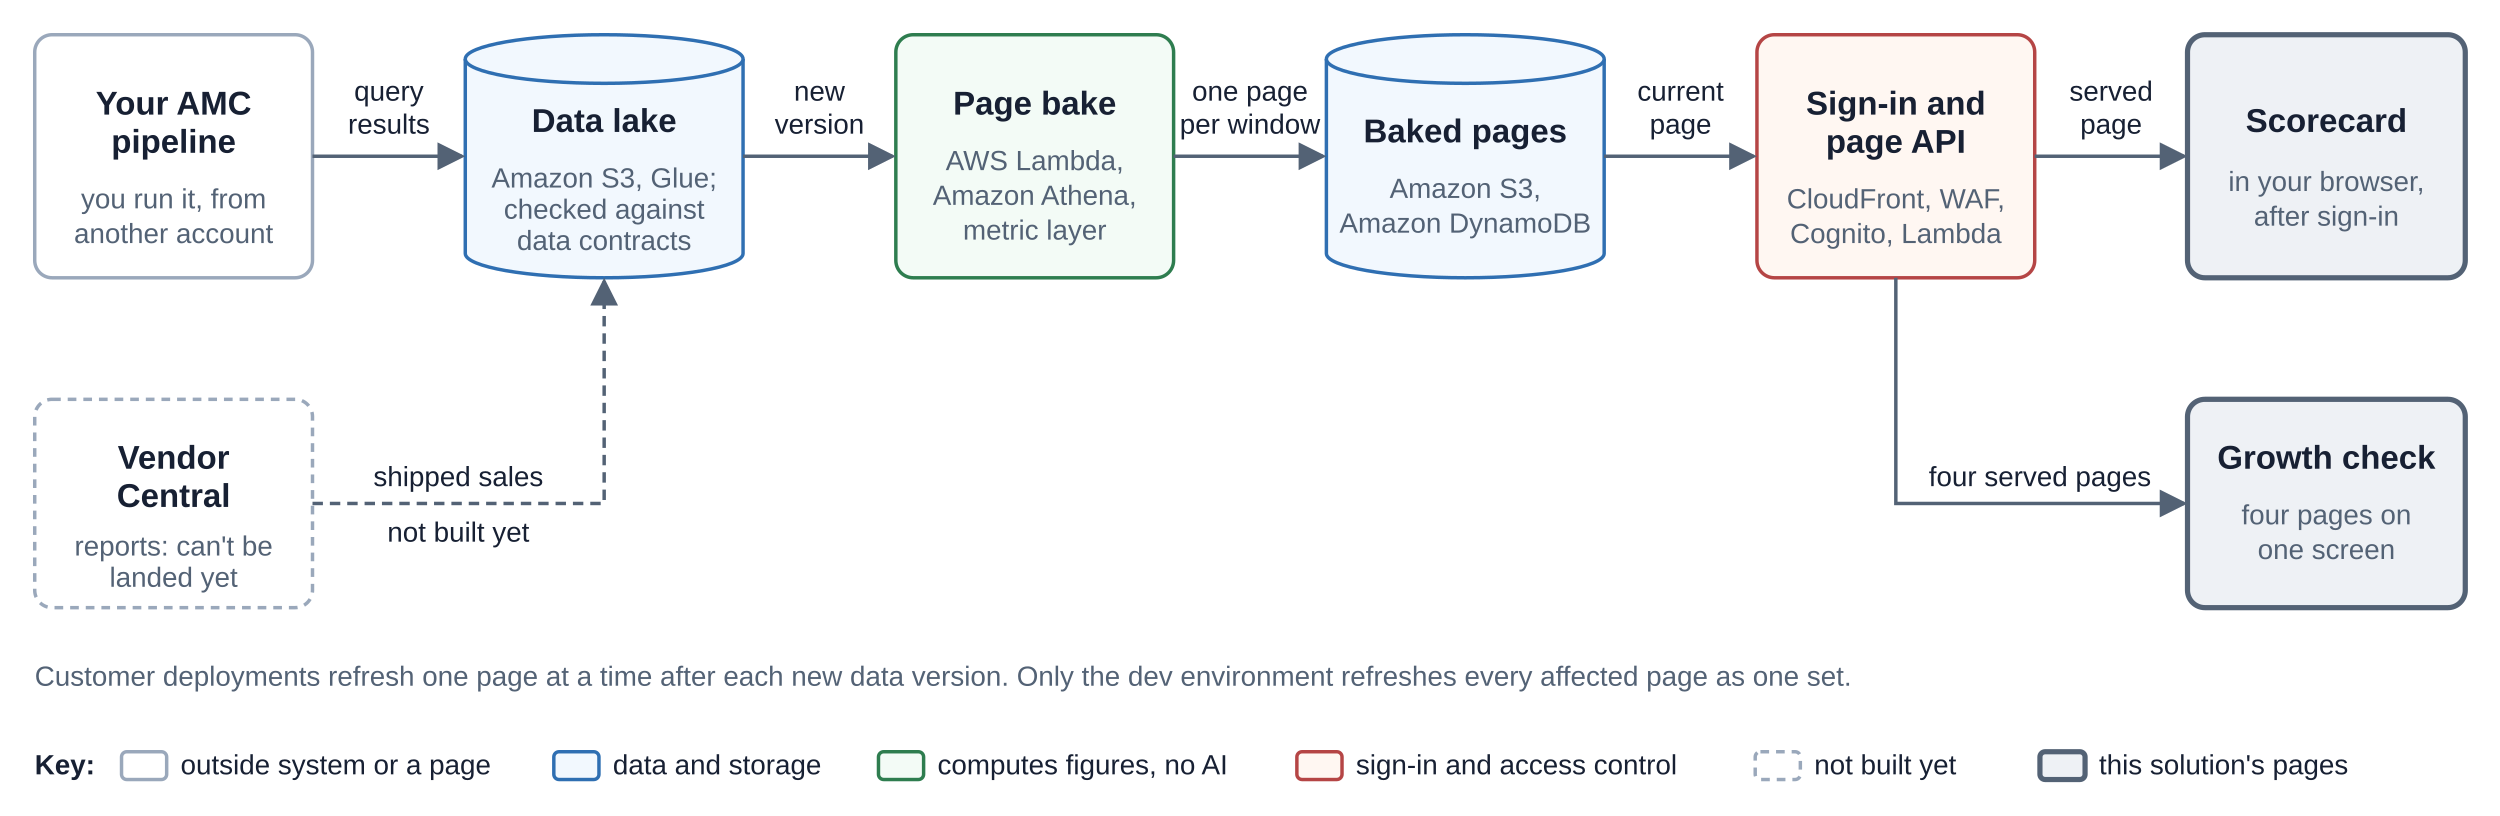
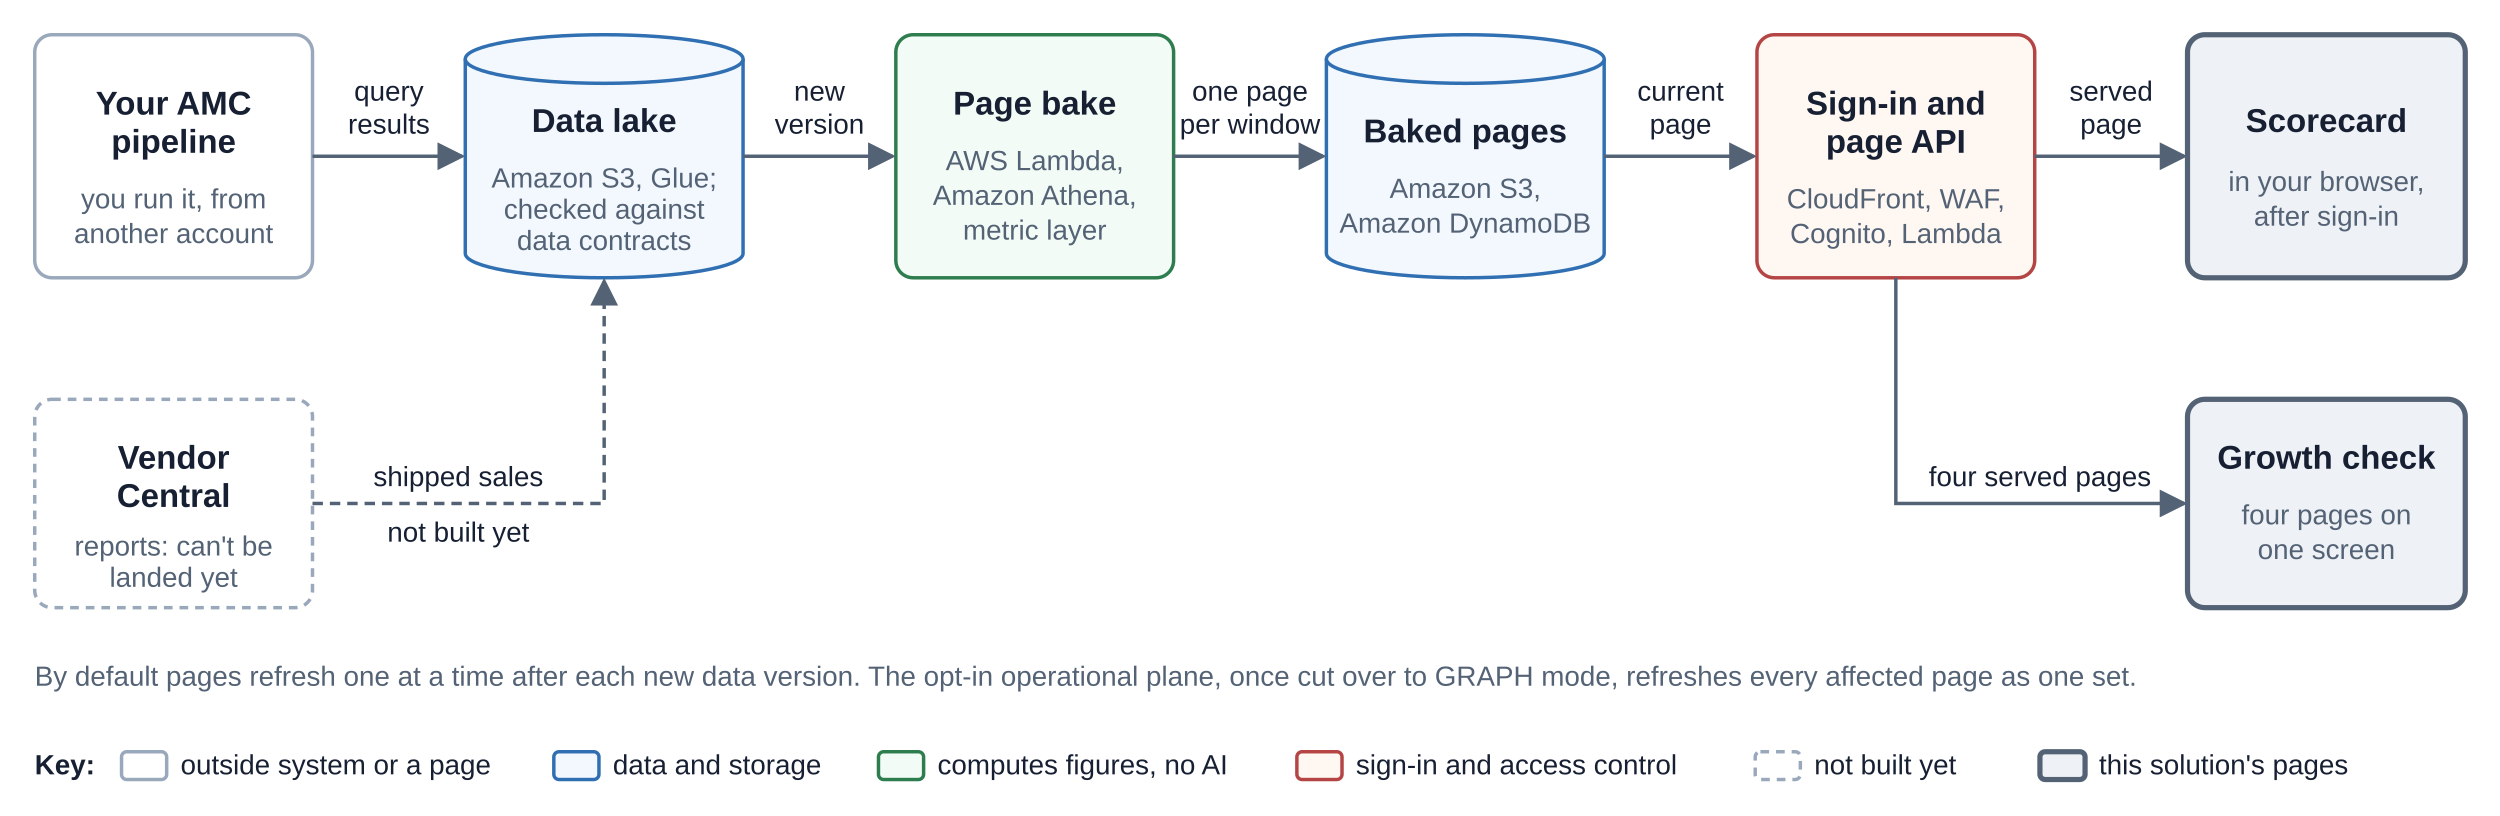
<svg xmlns="http://www.w3.org/2000/svg" viewBox="0 130 1440 470" role="img" focusable="false" aria-labelledby="perf-flow-title perf-flow-desc">
  <defs>
    <marker id="perf-flow-arrow" markerWidth="8" markerHeight="8" refX="7" refY="4" orient="auto">
      <path d="M0 0 L8 4 L0 8 Z" fill="#536275" />
    </marker>
  </defs>
  <rect x="0" y="130" width="1440" height="470" fill="#ffffff" />
  <g stroke-width="2">
    <rect x="20" y="150" width="160" height="140" rx="10" fill="#ffffff" stroke="#9aa8bb" />
    <path d="M268 164 V276 A80 14 0 0 0 428 276 V164" fill="#f2f8fe" stroke="#2f6fb2" />
    <ellipse cx="348" cy="164" rx="80" ry="14" fill="#f2f8fe" stroke="#2f6fb2" />
    <rect x="516" y="150" width="160" height="140" rx="10" fill="#f3fbf6" stroke="#2e7d4f" />
    <path d="M764 164 V276 A80 14 0 0 0 924 276 V164" fill="#f2f8fe" stroke="#2f6fb2" />
    <ellipse cx="844" cy="164" rx="80" ry="14" fill="#f2f8fe" stroke="#2f6fb2" />
    <rect x="1012" y="150" width="160" height="140" rx="10" fill="#fff7f2" stroke="#b54545" />
    <rect x="1260" y="150" width="160" height="140" rx="10" fill="#eef1f5" stroke="#536275" stroke-width="3" />
    <rect x="20" y="360" width="160" height="120" rx="10" fill="#ffffff" stroke="#9aa8bb" stroke-dasharray="5 4" />
    <rect x="1260" y="360" width="160" height="120" rx="10" fill="#eef1f5" stroke="#536275" stroke-width="3" />
  </g>
  <g fill="none" stroke="#536275" stroke-width="2" marker-end="url(#perf-flow-arrow)">
    <line x1="180" y1="220" x2="266" y2="220" />
    <line x1="428" y1="220" x2="514" y2="220" />
    <line x1="676" y1="220" x2="762" y2="220" />
    <line x1="924" y1="220" x2="1010" y2="220" />
    <line x1="1172" y1="220" x2="1258" y2="220" />
    <path d="M1092 290 V420 H1258" />
  </g>
  <g fill="none" stroke="#536275" stroke-width="2" stroke-dasharray="6 4" marker-end="url(#perf-flow-arrow)">
    <path d="M180 420 H348 V292" />
  </g>
  <g font-family="Arial, sans-serif" fill="#172033" text-anchor="middle">
    <g font-size="19" font-weight="bold">
      <text x="100" y="196">Your AMC</text>
      <text x="100" y="218">pipeline</text>
      <text x="348" y="206">Data lake</text>
      <text x="596" y="196">Page bake</text>
      <text x="844" y="212">Baked pages</text>
      <text x="1092" y="196">Sign-in and</text>
      <text x="1092" y="218">page API</text>
      <text x="1340" y="206">Scorecard</text>
      <text x="100" y="400">Vendor</text>
      <text x="100" y="422">Central</text>
      <text x="1340" y="400">Growth check</text>
    </g>
    <g font-size="16" fill="#536275">
      <text x="100" y="250">you run it, from</text>
      <text x="100" y="270">another account</text>
      <text x="348" y="238">Amazon S3, Glue;</text>
      <text x="348" y="256">checked against</text>
      <text x="348" y="274">data contracts</text>
      <text x="596" y="228">AWS Lambda,</text>
      <text x="596" y="248">Amazon Athena,</text>
      <text x="596" y="268">metric layer</text>
      <text x="844" y="244">Amazon S3,</text>
      <text x="844" y="264">Amazon DynamoDB</text>
      <text x="1092" y="250">CloudFront, WAF,</text>
      <text x="1092" y="270">Cognito, Lambda</text>
      <text x="1340" y="240">in your browser,</text>
      <text x="1340" y="260">after sign-in</text>
      <text x="100" y="450">reports: can't be</text>
      <text x="100" y="468">landed yet</text>
      <text x="1340" y="432">four pages on</text>
      <text x="1340" y="452">one screen</text>
    </g>
    <g font-size="16">
      <text x="224" y="188">query</text>
      <text x="224" y="207">results</text>
      <text x="472" y="188">new</text>
      <text x="472" y="207">version</text>
      <text x="720" y="188">one page</text>
      <text x="720" y="207">per window</text>
      <text x="968" y="188">current</text>
      <text x="968" y="207">page</text>
      <text x="1216" y="188">served</text>
      <text x="1216" y="207">page</text>
      <text x="264" y="410">shipped sales</text>
      <text x="264" y="442">not built yet</text>
      <text x="1175" y="410">four served pages</text>
    </g>
-     <text x="20" y="525" font-size="16" fill="#536275" text-anchor="start">Customer deployments refresh one page at a time after each new data version. Only the dev environment refreshes every affected page as one set.</text>
+     <text x="20" y="525" font-size="16" fill="#536275" text-anchor="start">By default pages refresh one at a time after each new data version. The opt-in operational plane, once cut over to GRAPH mode, refreshes every affected page as one set.</text>
  </g>
  <g font-family="Arial, sans-serif" font-size="16" fill="#172033" stroke-width="2">
    <text x="20" y="576" font-weight="bold">Key:</text>
    <rect x="70" y="563" width="26" height="16" rx="3" fill="#ffffff" stroke="#9aa8bb" />
    <text x="104" y="576">outside system or a page</text>
    <rect x="319" y="563" width="26" height="16" rx="3" fill="#f2f8fe" stroke="#2f6fb2" />
    <text x="353" y="576">data and storage</text>
    <rect x="506" y="563" width="26" height="16" rx="3" fill="#f3fbf6" stroke="#2e7d4f" />
    <text x="540" y="576">computes figures, no AI</text>
    <rect x="747" y="563" width="26" height="16" rx="3" fill="#fff7f2" stroke="#b54545" />
    <text x="781" y="576">sign-in and access control</text>
    <rect x="1011" y="563" width="26" height="16" rx="3" fill="#ffffff" stroke="#9aa8bb" stroke-dasharray="5 4" />
    <text x="1045" y="576">not built yet</text>
    <rect x="1175" y="563" width="26" height="16" rx="3" fill="#eef1f5" stroke="#536275" stroke-width="3" />
    <text x="1209" y="576">this solution's pages</text>
  </g>
</svg>
